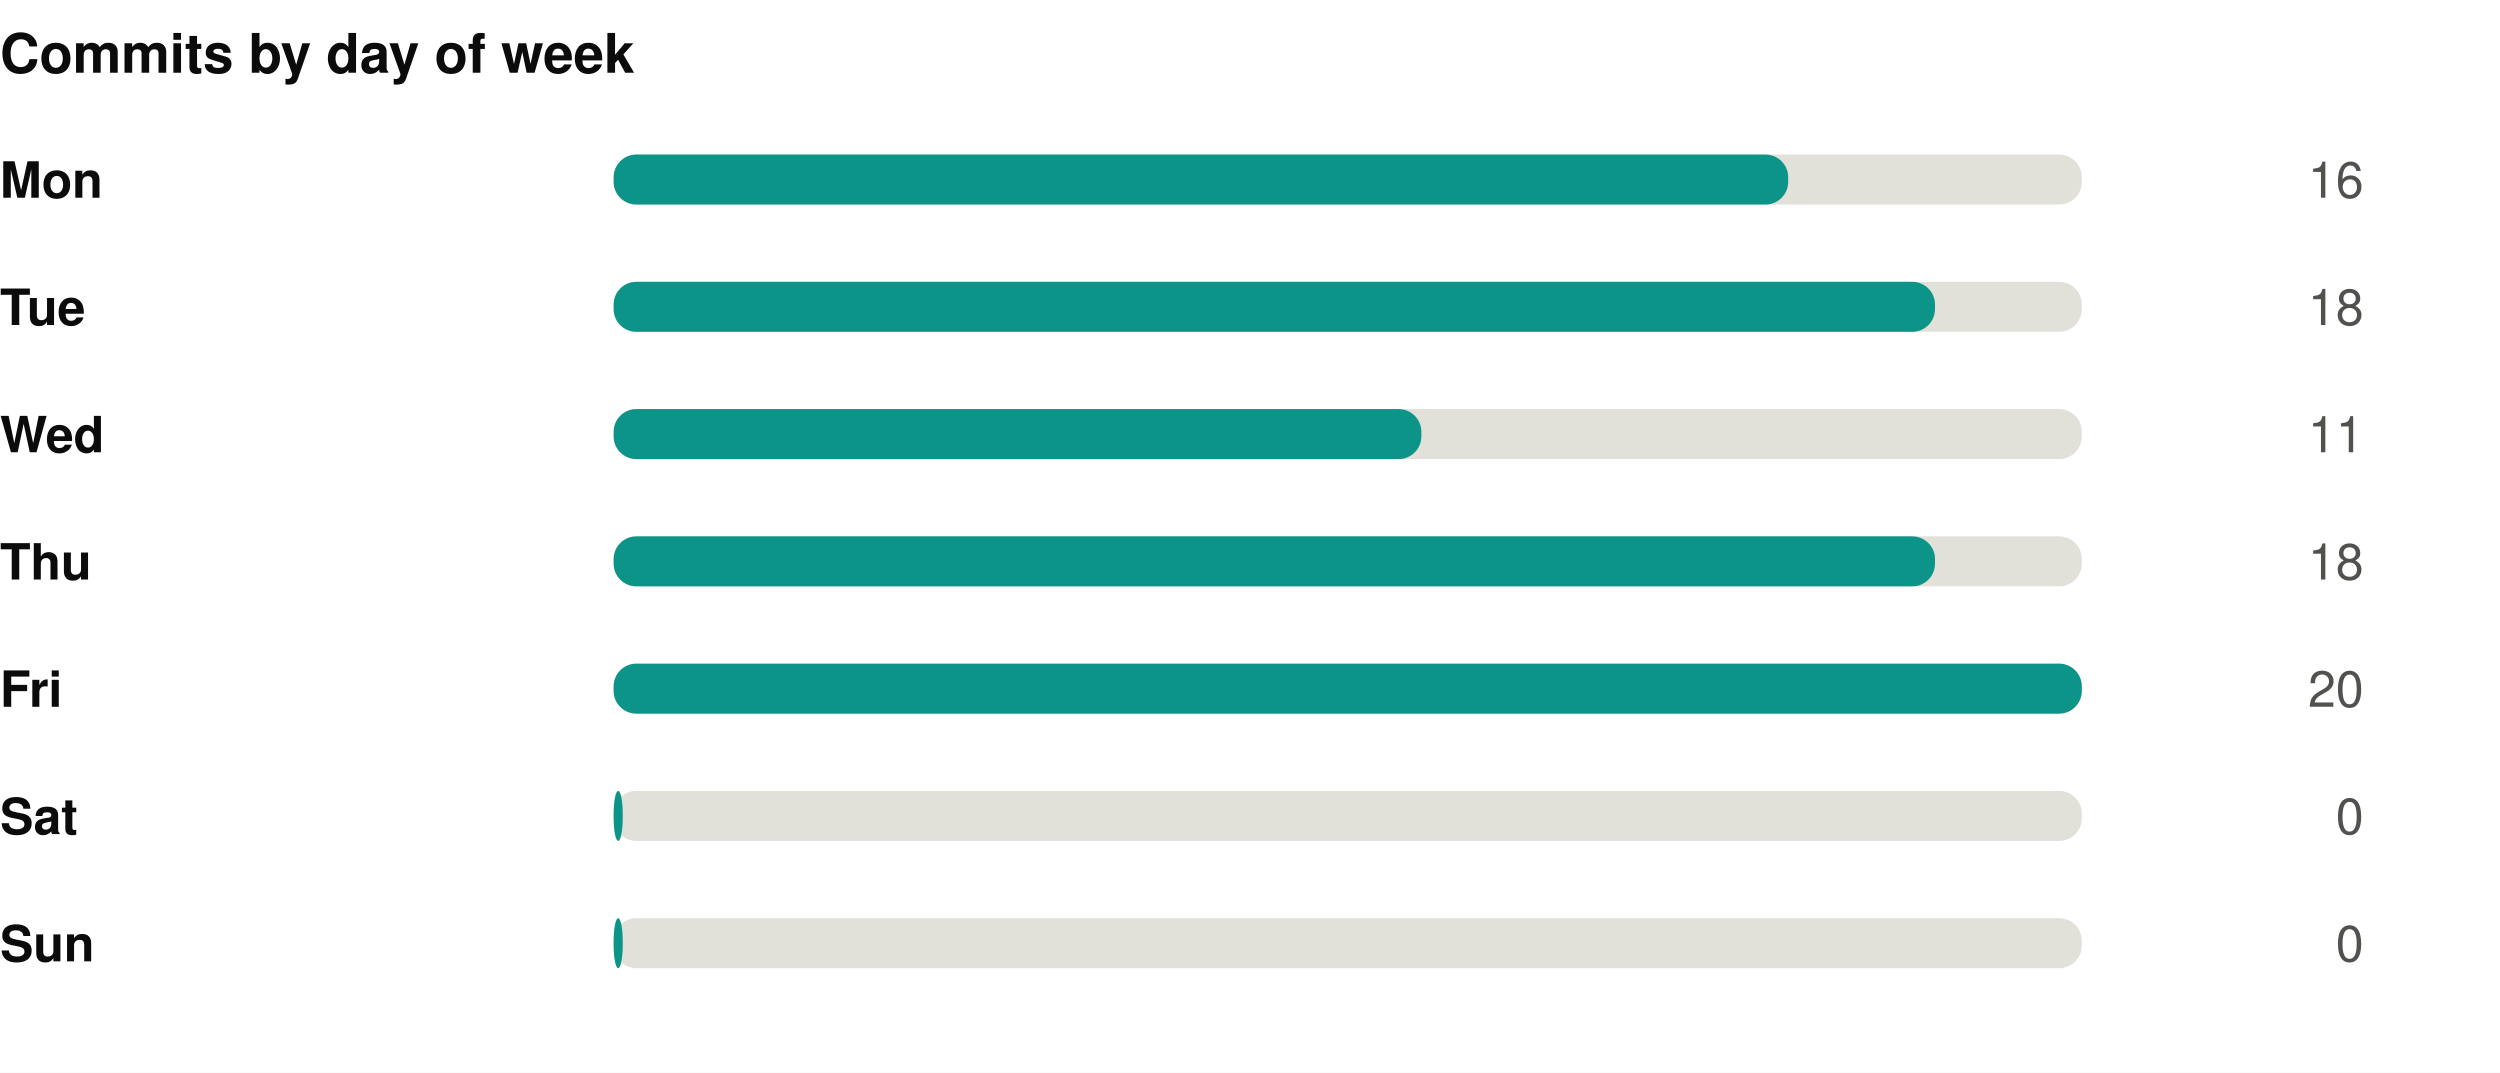
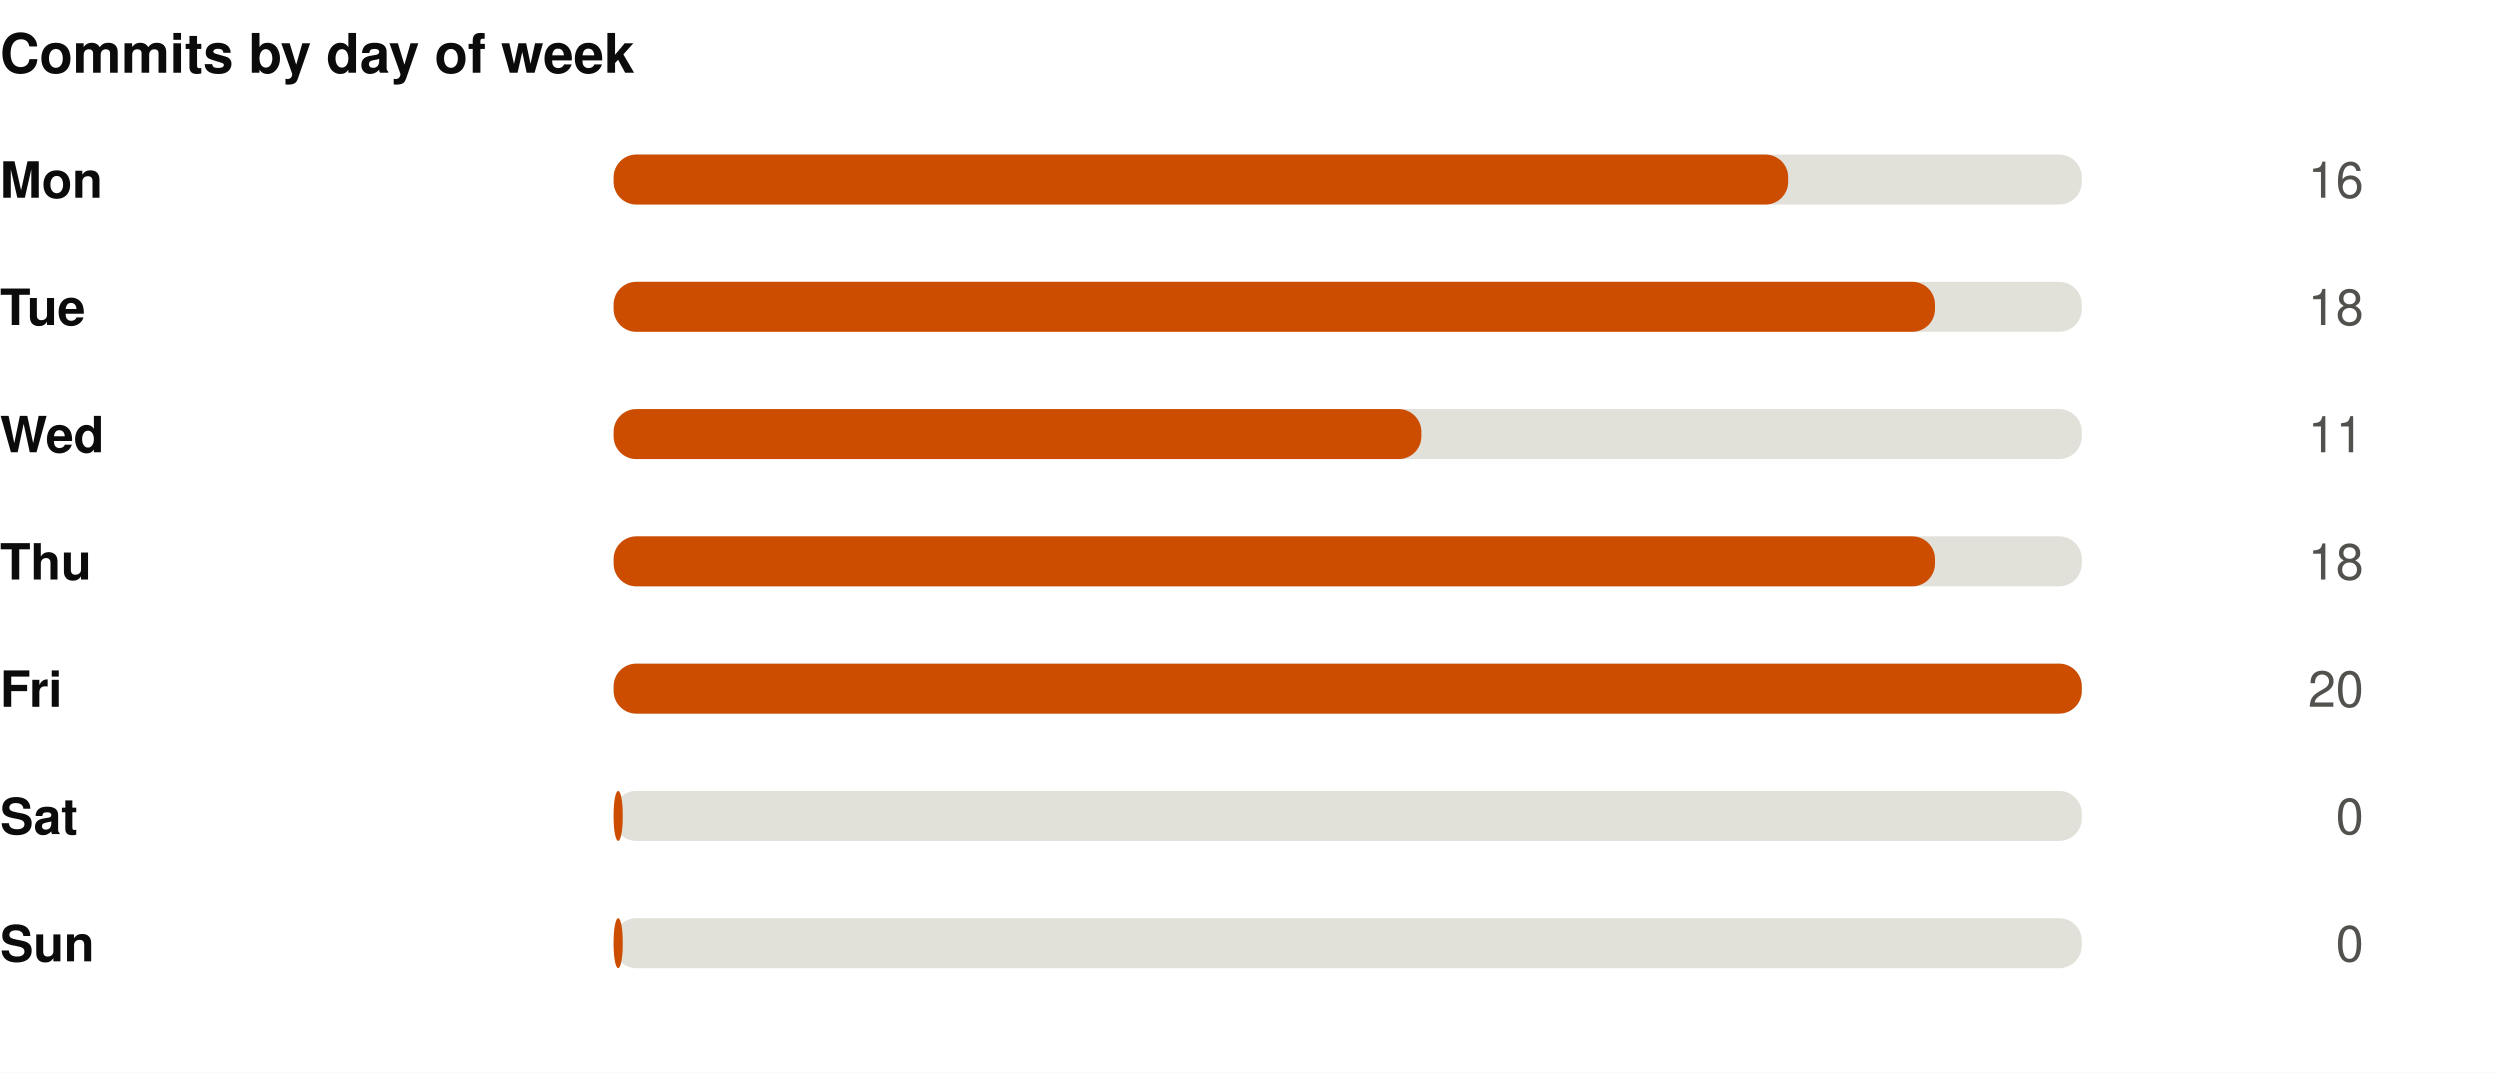
<svg xmlns="http://www.w3.org/2000/svg" width="550" height="236" viewBox="0 0 550 236" role="img">
  <rect width="550" height="236" fill="#ffffff" />
  <style>
@keyframes grow{from{transform:scaleX(0)}}
@keyframes rise{from{opacity:0;transform:translateY(9px)}}
@keyframes fade{from{opacity:0}}
@keyframes draw{to{stroke-dashoffset:0}}
.bar{transform-box:fill-box;transform-origin:left center;animation:grow .9s cubic-bezier(.22,1,.36,1) var(--d,0s) both}
.rise{animation:rise .7s cubic-bezier(.22,1,.36,1) var(--d,0s) both}
.fade{animation:fade .8s ease-out var(--d,0s) both}
.draw{animation:draw 1.7s ease-out .1s both}
@media (prefers-reduced-motion:reduce){
.bar,.rise,.fade,.draw{animation:none;transform:none;opacity:1;stroke-dashoffset:0}
}
</style>
  <g transform="translate(0,0)">
    <text x="0" y="16" font-family="-apple-system,BlinkMacSystemFont,'Segoe UI',Helvetica,Arial,sans-serif" font-size="12" font-weight="700" fill="#0b0b0b" text-anchor="start">Commits by day of week</text>
    <text x="0" y="43.5" font-family="-apple-system,BlinkMacSystemFont,'Segoe UI',Helvetica,Arial,sans-serif" font-size="11" font-weight="600" fill="#0b0b0b" text-anchor="start">Mon</text>
    <rect x="135" y="34" width="323" height="11" rx="5" fill="#e1e0d9" />
-     <rect class="bar" style="--d:0.00s" x="135" y="34" width="258.4" height="11" rx="5" fill="#0d9488" />
+     <rect class="bar" style="--d:0.00s" x="135" y="34" width="258.4" height="11" rx="5" fill="#CC4D00" />
    <g class="fade" style="--d:0.00s">
      <text x="520" y="43.5" font-family="-apple-system,BlinkMacSystemFont,'Segoe UI',Helvetica,Arial,sans-serif" font-size="11" font-weight="400" fill="#52514e" text-anchor="end">16</text>
    </g>
    <text x="0" y="71.5" font-family="-apple-system,BlinkMacSystemFont,'Segoe UI',Helvetica,Arial,sans-serif" font-size="11" font-weight="600" fill="#0b0b0b" text-anchor="start">Tue</text>
    <rect x="135" y="62" width="323" height="11" rx="5" fill="#e1e0d9" />
-     <rect class="bar" style="--d:0.07s" x="135" y="62" width="290.7" height="11" rx="5" fill="#0d9488" />
+     <rect class="bar" style="--d:0.07s" x="135" y="62" width="290.7" height="11" rx="5" fill="#CC4D00" />
    <g class="fade" style="--d:0.07s">
      <text x="520" y="71.5" font-family="-apple-system,BlinkMacSystemFont,'Segoe UI',Helvetica,Arial,sans-serif" font-size="11" font-weight="400" fill="#52514e" text-anchor="end">18</text>
    </g>
    <text x="0" y="99.5" font-family="-apple-system,BlinkMacSystemFont,'Segoe UI',Helvetica,Arial,sans-serif" font-size="11" font-weight="600" fill="#0b0b0b" text-anchor="start">Wed</text>
    <rect x="135" y="90" width="323" height="11" rx="5" fill="#e1e0d9" />
-     <rect class="bar" style="--d:0.14s" x="135" y="90" width="177.7" height="11" rx="5" fill="#0d9488" />
+     <rect class="bar" style="--d:0.14s" x="135" y="90" width="177.7" height="11" rx="5" fill="#CC4D00" />
    <g class="fade" style="--d:0.14s">
      <text x="520" y="99.5" font-family="-apple-system,BlinkMacSystemFont,'Segoe UI',Helvetica,Arial,sans-serif" font-size="11" font-weight="400" fill="#52514e" text-anchor="end">11</text>
    </g>
    <text x="0" y="127.5" font-family="-apple-system,BlinkMacSystemFont,'Segoe UI',Helvetica,Arial,sans-serif" font-size="11" font-weight="600" fill="#0b0b0b" text-anchor="start">Thu</text>
    <rect x="135" y="118" width="323" height="11" rx="5" fill="#e1e0d9" />
-     <rect class="bar" style="--d:0.21s" x="135" y="118" width="290.7" height="11" rx="5" fill="#0d9488" />
+     <rect class="bar" style="--d:0.21s" x="135" y="118" width="290.7" height="11" rx="5" fill="#CC4D00" />
    <g class="fade" style="--d:0.21s">
      <text x="520" y="127.5" font-family="-apple-system,BlinkMacSystemFont,'Segoe UI',Helvetica,Arial,sans-serif" font-size="11" font-weight="400" fill="#52514e" text-anchor="end">18</text>
    </g>
    <text x="0" y="155.5" font-family="-apple-system,BlinkMacSystemFont,'Segoe UI',Helvetica,Arial,sans-serif" font-size="11" font-weight="600" fill="#0b0b0b" text-anchor="start">Fri</text>
    <rect x="135" y="146" width="323" height="11" rx="5" fill="#e1e0d9" />
-     <rect class="bar" style="--d:0.28s" x="135" y="146" width="323.0" height="11" rx="5" fill="#0d9488" />
+     <rect class="bar" style="--d:0.28s" x="135" y="146" width="323.0" height="11" rx="5" fill="#CC4D00" />
    <g class="fade" style="--d:0.28s">
      <text x="520" y="155.5" font-family="-apple-system,BlinkMacSystemFont,'Segoe UI',Helvetica,Arial,sans-serif" font-size="11" font-weight="400" fill="#52514e" text-anchor="end">20</text>
    </g>
    <text x="0" y="183.5" font-family="-apple-system,BlinkMacSystemFont,'Segoe UI',Helvetica,Arial,sans-serif" font-size="11" font-weight="600" fill="#0b0b0b" text-anchor="start">Sat</text>
    <rect x="135" y="174" width="323" height="11" rx="5" fill="#e1e0d9" />
-     <rect class="bar" style="--d:0.35s" x="135" y="174" width="2.0" height="11" rx="5" fill="#0d9488" />
+     <rect class="bar" style="--d:0.35s" x="135" y="174" width="2.0" height="11" rx="5" fill="#CC4D00" />
    <g class="fade" style="--d:0.35s">
      <text x="520" y="183.5" font-family="-apple-system,BlinkMacSystemFont,'Segoe UI',Helvetica,Arial,sans-serif" font-size="11" font-weight="400" fill="#52514e" text-anchor="end">0</text>
    </g>
    <text x="0" y="211.5" font-family="-apple-system,BlinkMacSystemFont,'Segoe UI',Helvetica,Arial,sans-serif" font-size="11" font-weight="600" fill="#0b0b0b" text-anchor="start">Sun</text>
    <rect x="135" y="202" width="323" height="11" rx="5" fill="#e1e0d9" />
-     <rect class="bar" style="--d:0.42s" x="135" y="202" width="2.0" height="11" rx="5" fill="#0d9488" />
+     <rect class="bar" style="--d:0.42s" x="135" y="202" width="2.0" height="11" rx="5" fill="#CC4D00" />
    <g class="fade" style="--d:0.42s">
      <text x="520" y="211.5" font-family="-apple-system,BlinkMacSystemFont,'Segoe UI',Helvetica,Arial,sans-serif" font-size="11" font-weight="400" fill="#52514e" text-anchor="end">0</text>
    </g>
  </g>
</svg>
